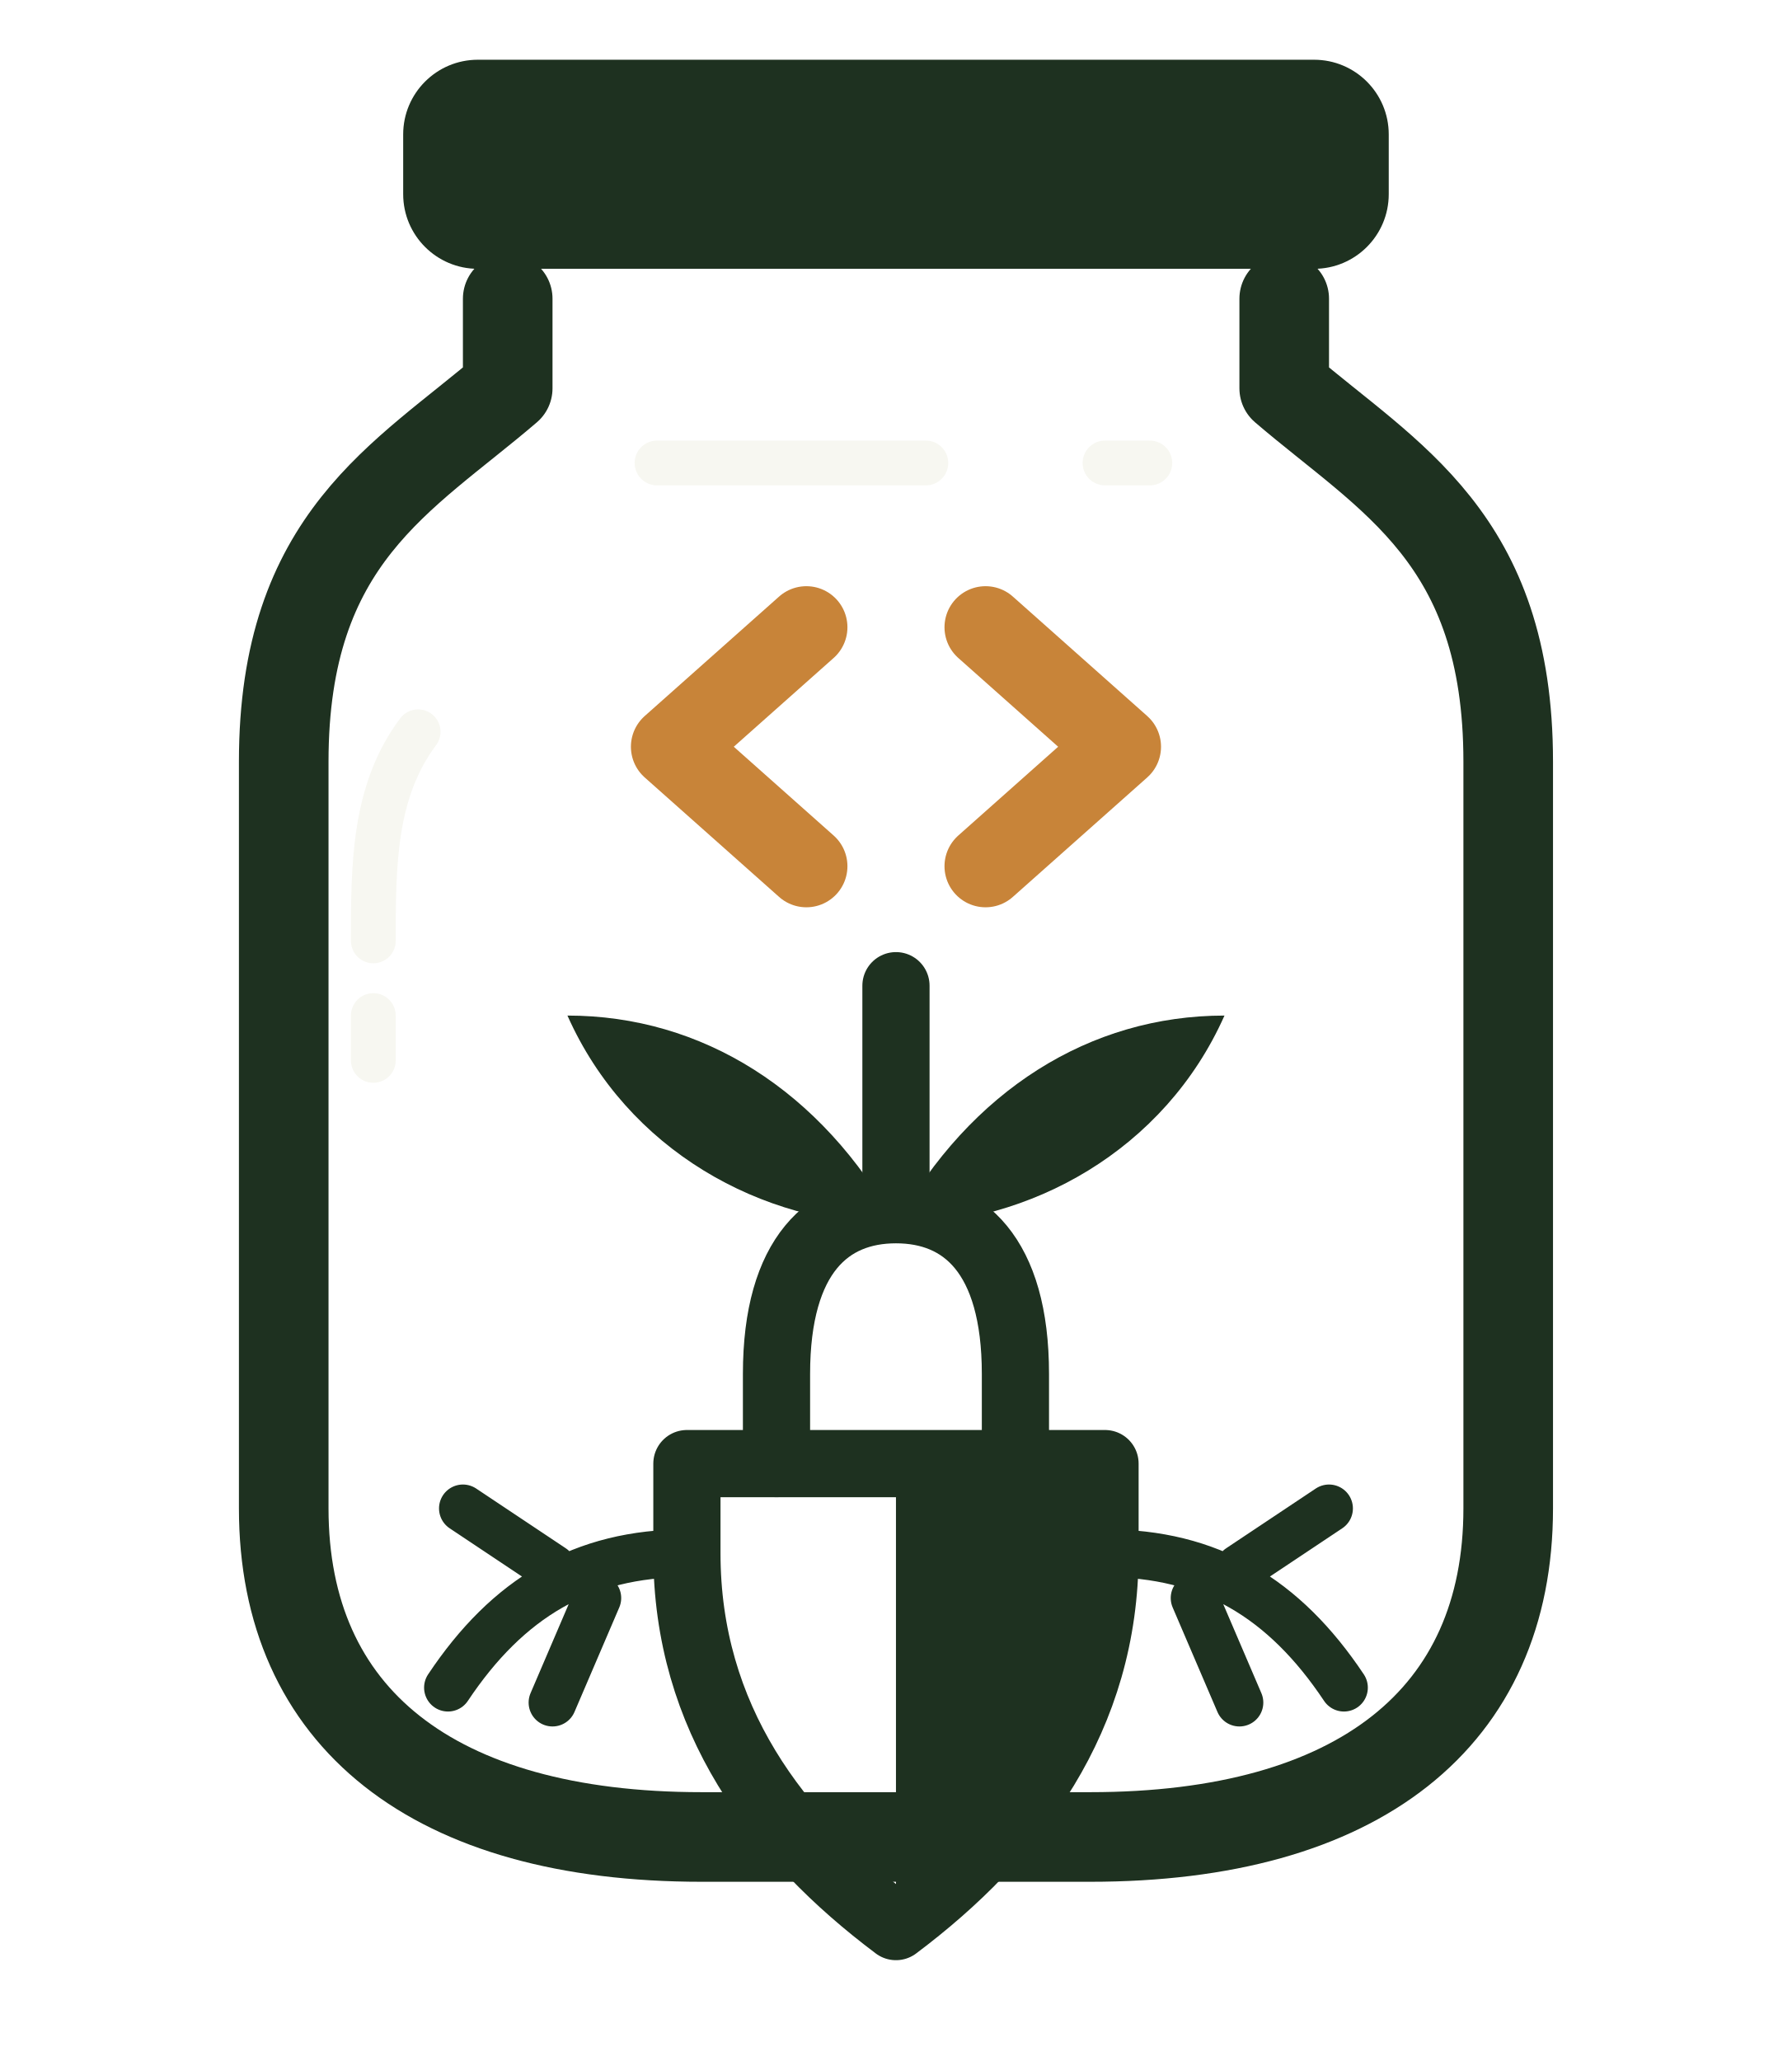
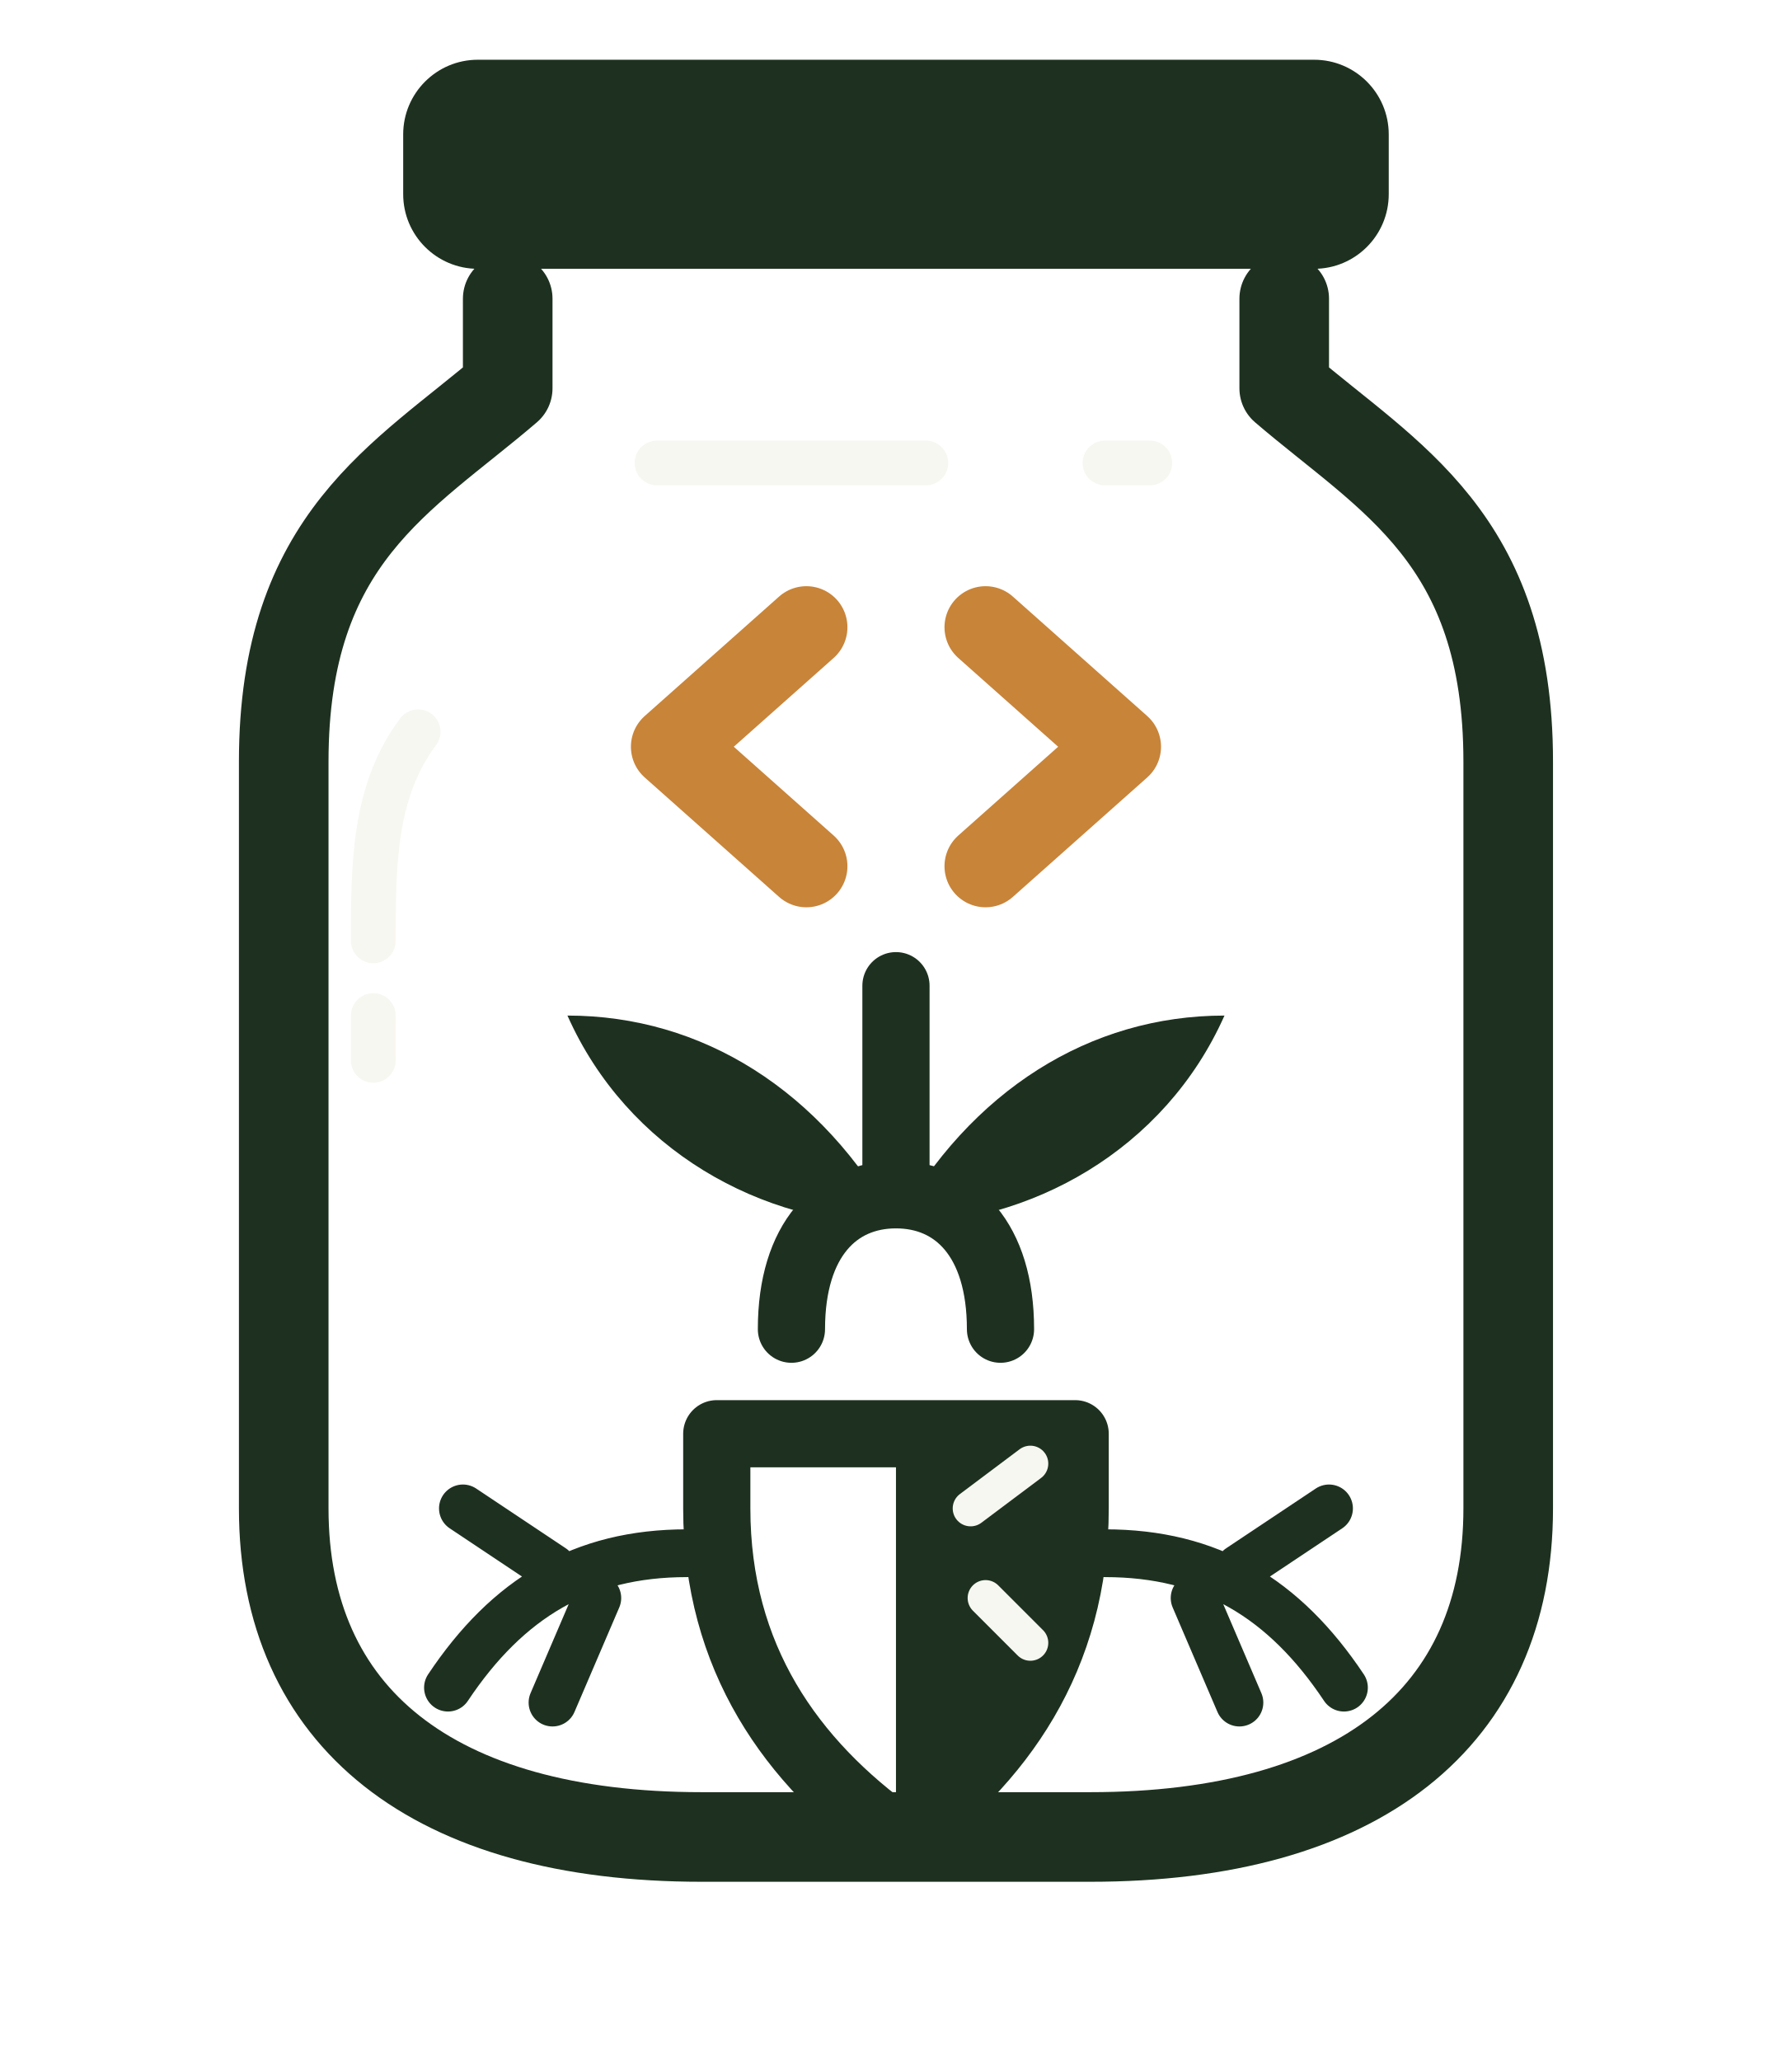
<svg xmlns="http://www.w3.org/2000/svg" viewBox="0 0 120 138" fill="none">
  <rect x="27" y="4" width="66" height="14" rx="5" fill="#1e3120" />
  <path d="M34 20v6c-7 6-15 10-15 25v50c0 14 10 22 28 22h26c18 0 28-8 28-22V51c0-15-8-19-15-25v-6" stroke="#1e3120" stroke-width="6" stroke-linecap="round" stroke-linejoin="round" />
  <path d="M44 31h18M74 31h3" stroke="#f7f7f1" stroke-width="3" stroke-linecap="round" />
  <path d="M28 49c-3 4-3 9-3 14M25 68v3" stroke="#f7f7f1" stroke-width="3" stroke-linecap="round" />
  <path d="M54 42l-9 8 9 8M66 42l9 8-9 8" stroke="#c88439" stroke-width="5.5" stroke-linecap="round" stroke-linejoin="round" />
  <path d="M60 66V80" stroke="#1e3120" stroke-width="4.5" stroke-linecap="round" />
  <path d="M60 82C51 82 42 77 38 68c9 0 17 5 22 14z" fill="#1e3120" />
  <path d="M60 82c9 0 18-5 22-14-9 0-17 5-22 14z" fill="#1e3120" />
  <path d="M46 104c-7 0-12 3-16 9M37 105l-6-4M40 107l-3 7" stroke="#1e3120" stroke-width="3.2" stroke-linecap="round" stroke-linejoin="round" />
  <path d="M74 104c7 0 12 3 16 9M83 105l6-4M80 107l3 7" stroke="#1e3120" stroke-width="3.2" stroke-linecap="round" stroke-linejoin="round" />
-   <path d="M52 98v-6c0-8 3.5-11 8-11s8 3 8 11v6" stroke="#1e3120" stroke-width="4.5" stroke-linecap="round" />
-   <path d="M60 98h14v6c0 11-6 19-14 25z" fill="#1e3120" />
-   <path d="M46 98h28v6c0 11-6 19-14 25-8-6-14-14-14-25v-6z" stroke="#1e3120" stroke-width="4.5" stroke-linejoin="round" />
+   <path d="M53 89c0-6 3-9 7-9s7 3 7 9" stroke="#1e3120" stroke-width="4.5" stroke-linecap="round" />
+   <path d="M60 96h12v5c0 10-5 17-12 22z" fill="#1e3120" />
+   <path d="M48 96h24v5c0 10-5 17-12 22-7-5-12-12-12-22v-5z" stroke="#1e3120" stroke-width="4.5" stroke-linejoin="round" />
+   <path d="M65 101l4-3M66 107l3 3" stroke="#f7f7f1" stroke-width="2.4" stroke-linecap="round" />
</svg>
